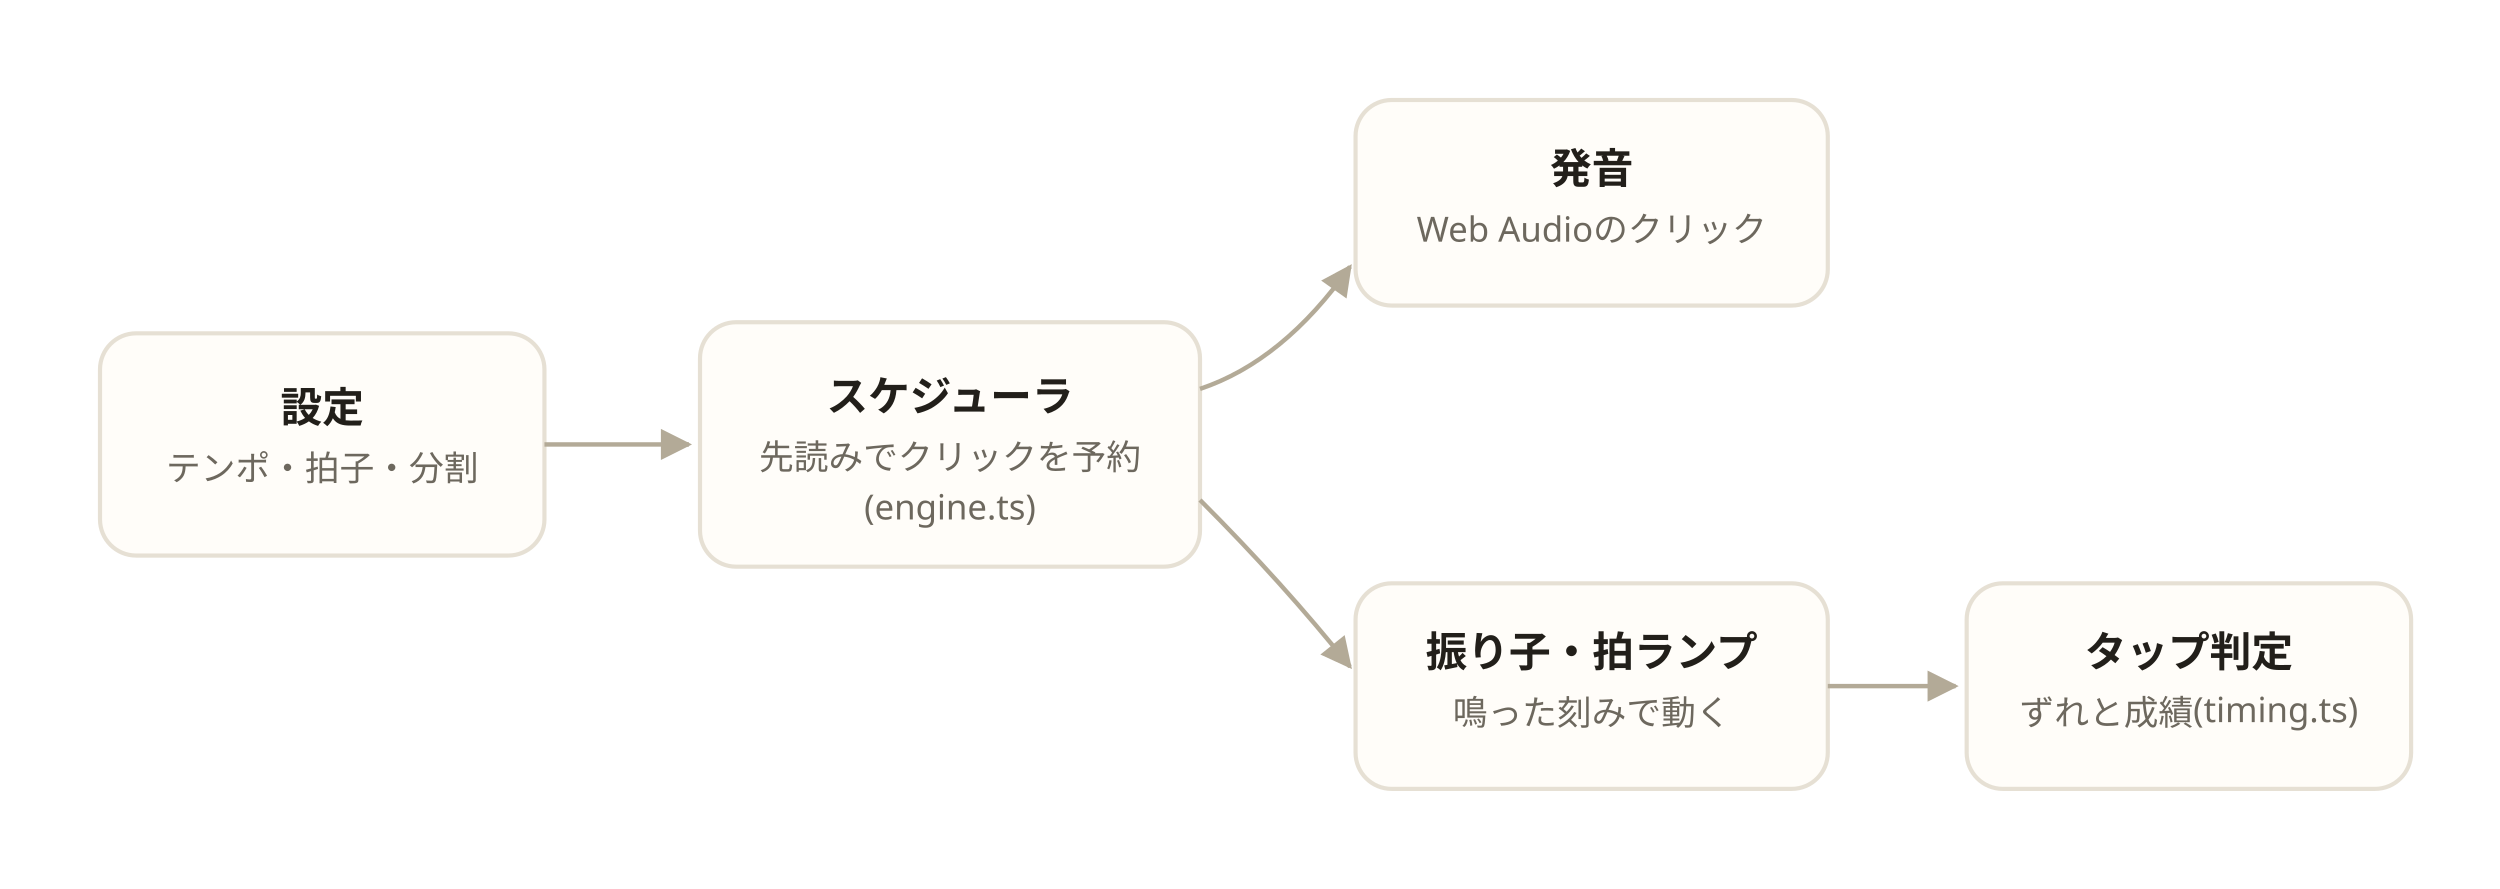
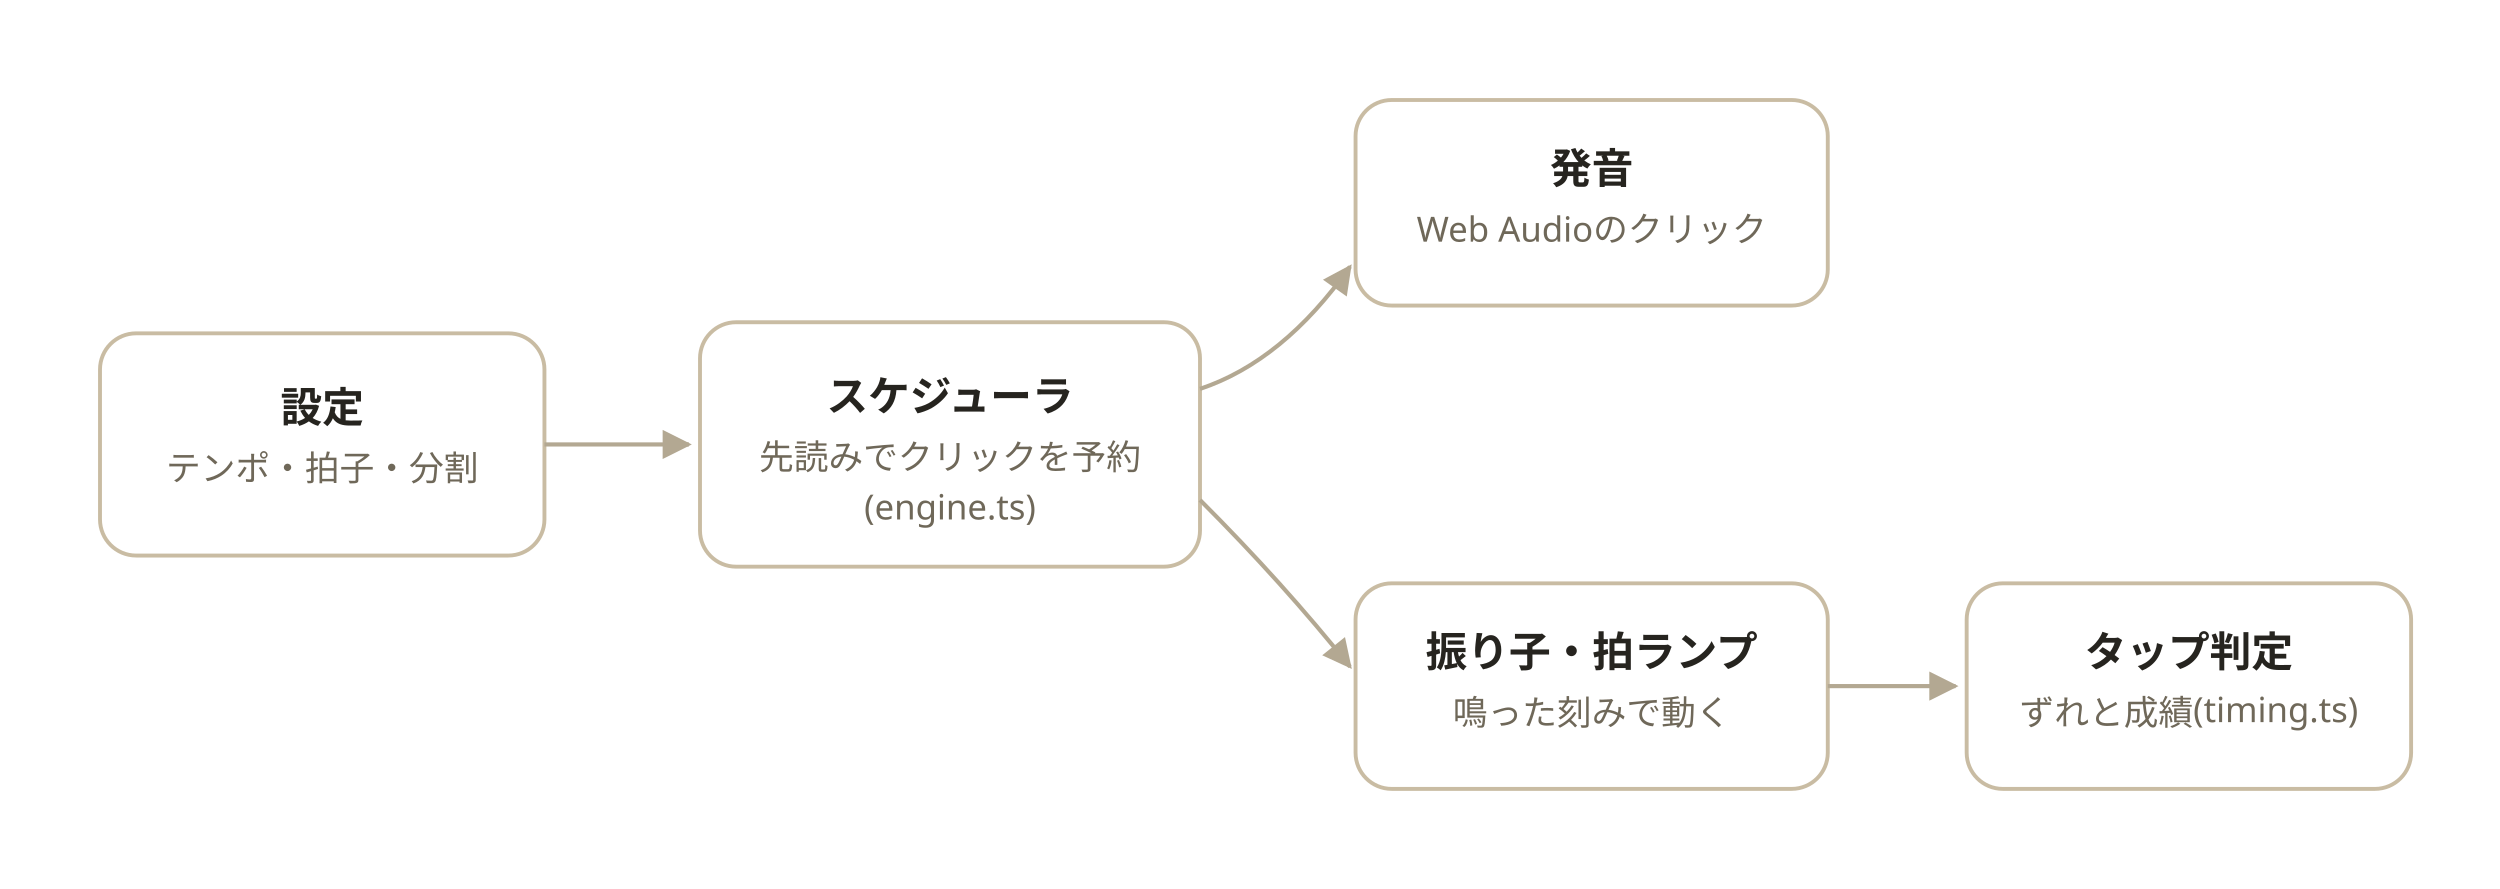
<svg xmlns="http://www.w3.org/2000/svg" viewBox="0 0 900 320" role="img" aria-labelledby="arch-title">
  <style>
-     .box { fill: #fffdf9; stroke: #e6e0d4; stroke-width: 1.5; }
-     .name { fill: #221f1a; font: 600 15px system-ui, sans-serif; }
-     .label { fill: #6d685e; font: 12.5px system-ui, sans-serif; }
-     .edge { stroke: #b3aa97; stroke-width: 1.6; fill: none; marker-end: url(#a); }
-     #a path { fill: #b3aa97; }
+     .box { fill: none; stroke: #c9bca3; stroke-width: 1.4; }
+     .name { fill: #26241f; font: 600 15px system-ui, sans-serif; }
+     .label { fill: #6f6859; font: 12.5px system-ui, sans-serif; }
+     .edge { stroke: #b3a892; stroke-width: 1.5; fill: none; marker-end: url(#a); }
+     #a path { fill: #b3a892; }
    @media (prefers-color-scheme: dark) {
-       .box { fill: #211e17; stroke: #322e24; }
-       .name { fill: #ece7db; }
-       .label { fill: #9c9686; }
-       .edge { stroke: #5f5847; }
-       #a path { fill: #5f5847; }
+       .box { stroke: #4a443a; }
+       .name { fill: #ece6da; }
+       .label { fill: #998f7d; }
+       .edge { stroke: #5a564c; }
+       #a path { fill: #5a564c; }
    }
  </style>
  <defs>
    <marker id="a" viewBox="0 0 10 10" refX="9" refY="5" markerWidth="7" markerHeight="7" orient="auto-start-reverse">
      <path d="M0 0 L10 5 L0 10 z" />
    </marker>
  </defs>
  <rect class="box" x="36" y="120" width="160" height="80" rx="13" />
  <text class="name" x="116" y="152" text-anchor="middle">設定</text>
  <text class="label" x="116" y="173" text-anchor="middle">テンポ・拍子・分割</text>
  <rect class="box" x="252" y="116" width="180" height="88" rx="13" />
  <text class="name" x="342" y="148" text-anchor="middle">スケジューラ</text>
  <text class="label" x="342" y="169" text-anchor="middle">先読みでクリックを予約</text>
  <text class="label" x="342" y="187" text-anchor="middle">(engine.ts)</text>
  <rect class="box" x="488" y="36" width="170" height="74" rx="13" />
  <text class="name" x="573" y="66" text-anchor="middle">発音</text>
  <text class="label" x="573" y="87" text-anchor="middle">Web Audioのクリック</text>
  <rect class="box" x="488" y="210" width="170" height="74" rx="13" />
  <text class="name" x="573" y="240" text-anchor="middle">振り子・拍ランプ</text>
  <text class="label" x="573" y="261" text-anchor="middle">鳴った刻みで動く</text>
  <rect class="box" x="708" y="210" width="160" height="74" rx="13" />
  <text class="name" x="788" y="240" text-anchor="middle">タップ判定</text>
  <text class="label" x="788" y="261" text-anchor="middle">ずれと成績(timing.ts)</text>
  <path class="edge" d="M196 160 H248" />
  <path class="edge" d="M432 140 Q462 130 486 96" />
  <path class="edge" d="M432 180 Q462 210 486 240" />
  <path class="edge" d="M658 247 H704" />
</svg>
